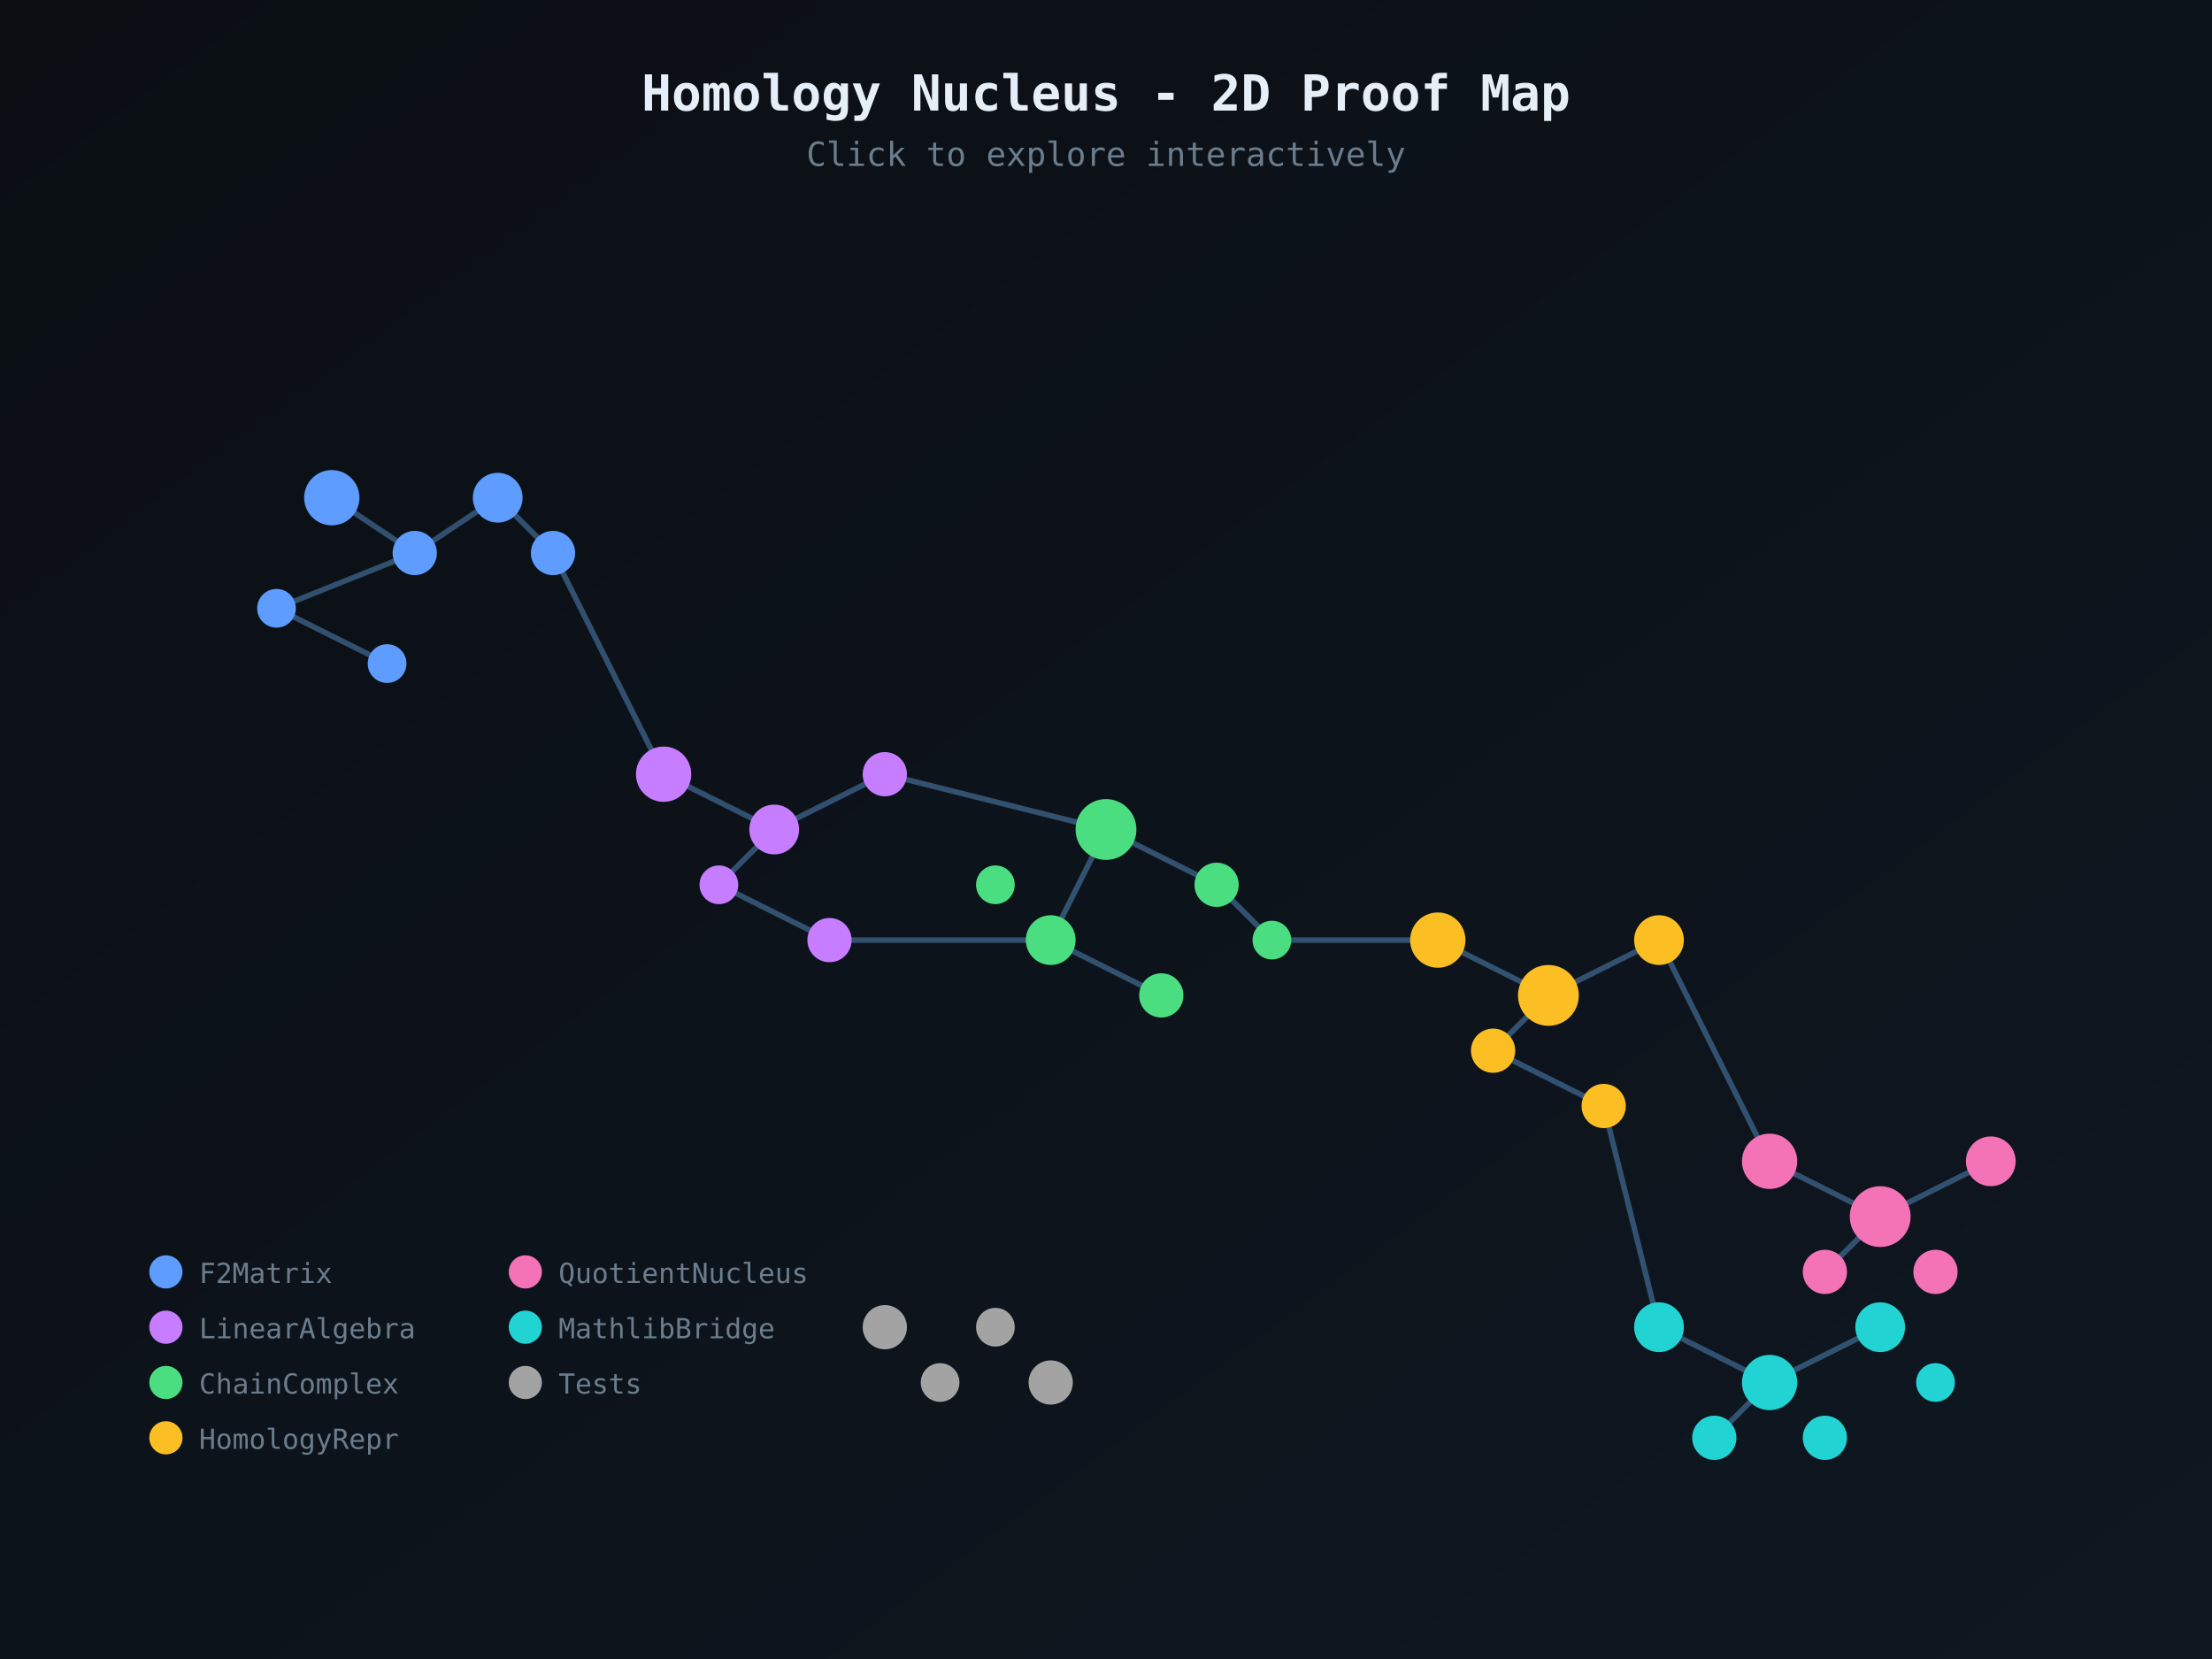
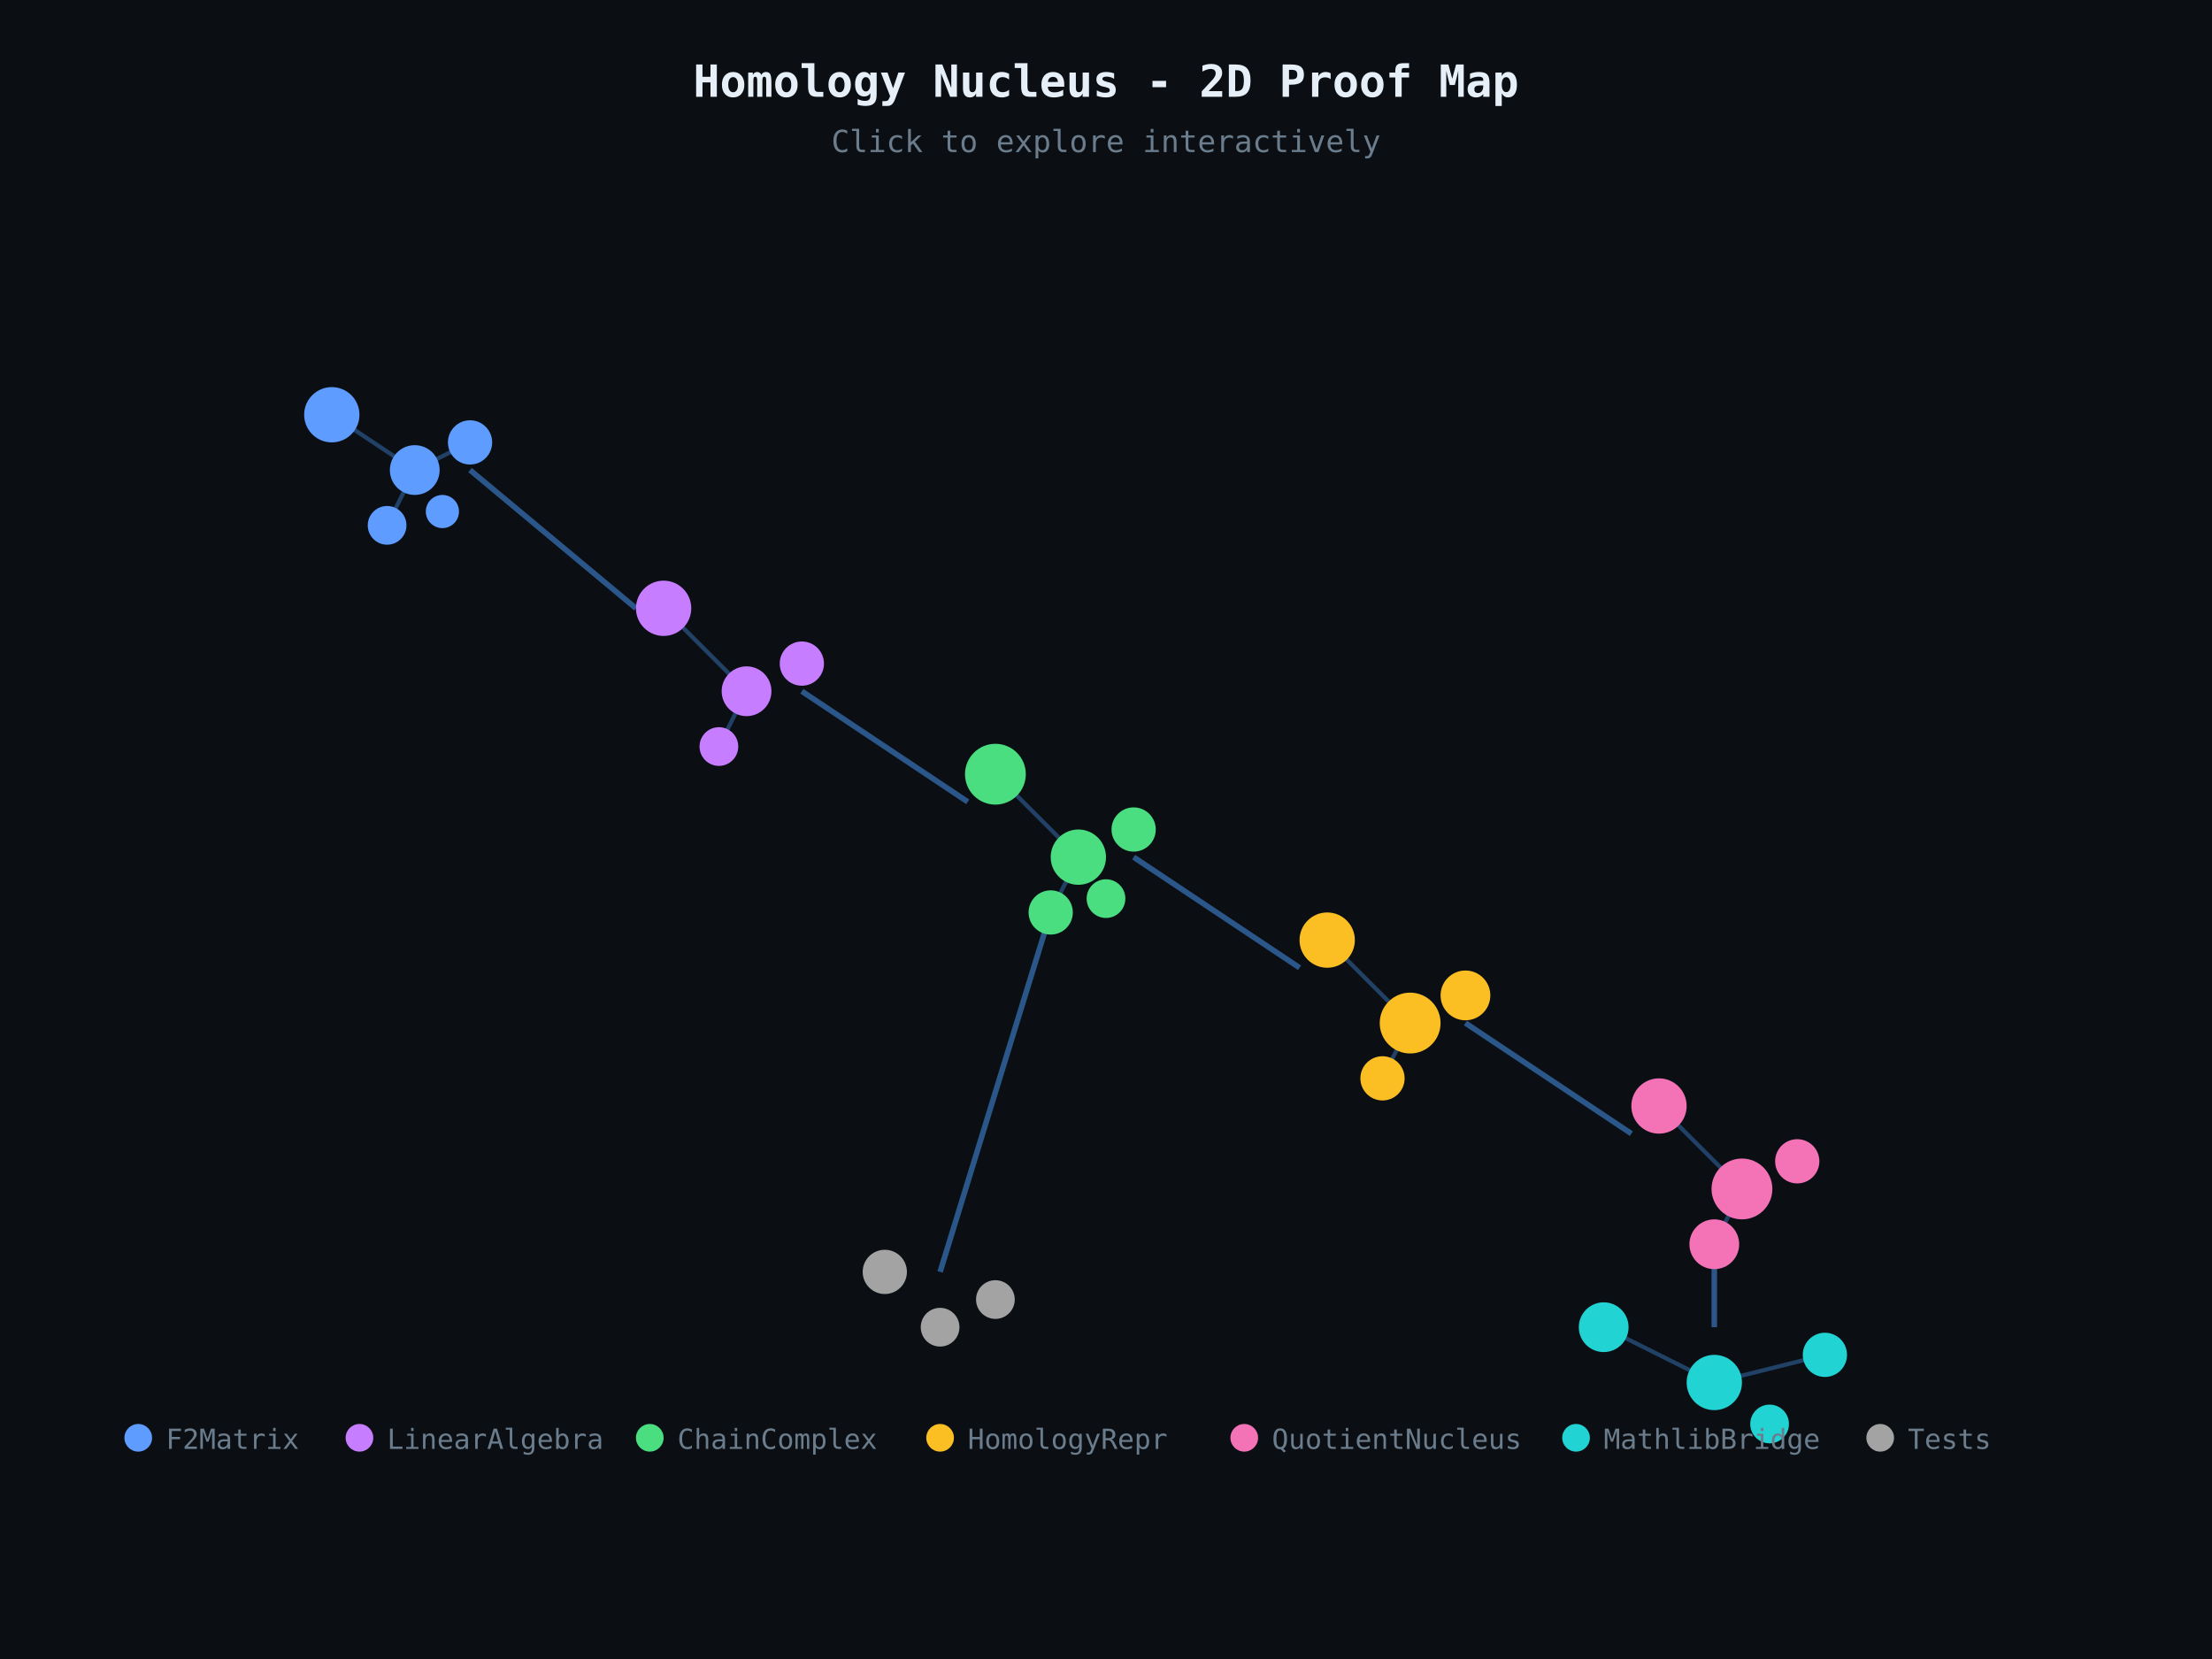
<svg xmlns="http://www.w3.org/2000/svg" viewBox="0 0 800 600">
-   <defs>
-     <linearGradient id="bg" x1="0%" y1="0%" x2="100%" y2="100%">
-       <stop offset="0%" style="stop-color:#0b0f14" />
-       <stop offset="100%" style="stop-color:#0f1721" />
-     </linearGradient>
-   </defs>
-   <rect width="800" height="600" fill="url(#bg)" />
-   <text x="400" y="40" text-anchor="middle" fill="#e6eef7" font-family="monospace" font-size="18" font-weight="600">Homology Nucleus - 2D Proof Map</text>
-   <text x="400" y="60" text-anchor="middle" fill="#6b7d8c" font-family="monospace" font-size="12">Click to explore interactively</text>
-   <g stroke="#4a7aa8" stroke-width="2" fill="none" opacity="0.6">
-     <line x1="120" y1="180" x2="150" y2="200" />
-     <line x1="150" y1="200" x2="100" y2="220" />
-     <line x1="150" y1="200" x2="180" y2="180" />
-     <line x1="180" y1="180" x2="200" y2="200" />
-     <line x1="100" y1="220" x2="140" y2="240" />
-     <line x1="240" y1="280" x2="280" y2="300" />
-     <line x1="280" y1="300" x2="320" y2="280" />
-     <line x1="280" y1="300" x2="260" y2="320" />
-     <line x1="260" y1="320" x2="300" y2="340" />
-     <line x1="400" y1="300" x2="380" y2="340" />
-     <line x1="400" y1="300" x2="440" y2="320" />
-     <line x1="380" y1="340" x2="420" y2="360" />
-     <line x1="440" y1="320" x2="460" y2="340" />
-     <line x1="520" y1="340" x2="560" y2="360" />
-     <line x1="560" y1="360" x2="600" y2="340" />
-     <line x1="560" y1="360" x2="540" y2="380" />
-     <line x1="540" y1="380" x2="580" y2="400" />
-     <line x1="640" y1="420" x2="680" y2="440" />
-     <line x1="680" y1="440" x2="720" y2="420" />
-     <line x1="680" y1="440" x2="660" y2="460" />
-     <line x1="600" y1="480" x2="640" y2="500" />
-     <line x1="640" y1="500" x2="680" y2="480" />
-     <line x1="640" y1="500" x2="620" y2="520" />
-     <line x1="200" y1="200" x2="240" y2="280" />
-     <line x1="320" y1="280" x2="400" y2="300" />
-     <line x1="460" y1="340" x2="520" y2="340" />
-     <line x1="600" y1="340" x2="640" y2="420" />
-     <line x1="580" y1="400" x2="600" y2="480" />
-     <line x1="300" y1="340" x2="380" y2="340" />
+   <rect width="800" height="600" fill="#0b0f14" />
+   <text x="400" y="35" text-anchor="middle" fill="#e6eef7" font-family="monospace" font-size="16" font-weight="600">Homology Nucleus - 2D Proof Map</text>
+   <text x="400" y="55" text-anchor="middle" fill="#6b7d8c" font-family="monospace" font-size="11">Click to explore interactively</text>
+   <g stroke="#4a9eff" stroke-width="2" fill="none" opacity="0.5">
+     <line x1="170" y1="170" x2="230" y2="220" />
+     <line x1="290" y1="250" x2="350" y2="290" />
+     <line x1="410" y1="310" x2="470" y2="350" />
+     <line x1="530" y1="370" x2="590" y2="410" />
+     <line x1="620" y1="450" x2="620" y2="480" />
+     <line x1="380" y1="330" x2="340" y2="460" />
+   </g>
+   <g stroke="#4a9eff" stroke-width="1.5" fill="none" opacity="0.35">
+     <line x1="120" y1="150" x2="150" y2="170" />
+     <line x1="150" y1="170" x2="140" y2="190" />
+     <line x1="150" y1="170" x2="170" y2="160" />
+     <line x1="240" y1="220" x2="270" y2="250" />
+     <line x1="270" y1="250" x2="260" y2="270" />
+     <line x1="360" y1="280" x2="390" y2="310" />
+     <line x1="390" y1="310" x2="380" y2="330" />
+     <line x1="480" y1="340" x2="510" y2="370" />
+     <line x1="510" y1="370" x2="500" y2="390" />
+     <line x1="600" y1="400" x2="630" y2="430" />
+     <line x1="630" y1="430" x2="620" y2="450" />
+     <line x1="580" y1="480" x2="620" y2="500" />
+     <line x1="620" y1="500" x2="660" y2="490" />
  </g>
  <g fill="#5e9cff">
-     <circle cx="120" cy="180" r="10" />
-     <circle cx="150" cy="200" r="8" />
-     <circle cx="100" cy="220" r="7" />
-     <circle cx="180" cy="180" r="9" />
-     <circle cx="200" cy="200" r="8" />
-     <circle cx="140" cy="240" r="7" />
+     <circle cx="120" cy="150" r="10" />
+     <circle cx="150" cy="170" r="9" />
+     <circle cx="140" cy="190" r="7" />
+     <circle cx="170" cy="160" r="8" />
+     <circle cx="160" cy="185" r="6" />
  </g>
  <g fill="#c77dff">
-     <circle cx="240" cy="280" r="10" />
-     <circle cx="280" cy="300" r="9" />
-     <circle cx="320" cy="280" r="8" />
-     <circle cx="260" cy="320" r="7" />
-     <circle cx="300" cy="340" r="8" />
+     <circle cx="240" cy="220" r="10" />
+     <circle cx="270" cy="250" r="9" />
+     <circle cx="260" cy="270" r="7" />
+     <circle cx="290" cy="240" r="8" />
  </g>
  <g fill="#4ade80">
-     <circle cx="400" cy="300" r="11" />
-     <circle cx="380" cy="340" r="9" />
-     <circle cx="440" cy="320" r="8" />
-     <circle cx="420" cy="360" r="8" />
-     <circle cx="360" cy="320" r="7" />
-     <circle cx="460" cy="340" r="7" />
+     <circle cx="360" cy="280" r="11" />
+     <circle cx="390" cy="310" r="10" />
+     <circle cx="380" cy="330" r="8" />
+     <circle cx="410" cy="300" r="8" />
+     <circle cx="400" cy="325" r="7" />
  </g>
  <g fill="#fbbf24">
-     <circle cx="520" cy="340" r="10" />
-     <circle cx="560" cy="360" r="11" />
-     <circle cx="600" cy="340" r="9" />
-     <circle cx="540" cy="380" r="8" />
-     <circle cx="580" cy="400" r="8" />
+     <circle cx="480" cy="340" r="10" />
+     <circle cx="510" cy="370" r="11" />
+     <circle cx="500" cy="390" r="8" />
+     <circle cx="530" cy="360" r="9" />
  </g>
  <g fill="#f472b6">
-     <circle cx="640" cy="420" r="10" />
-     <circle cx="680" cy="440" r="11" />
-     <circle cx="720" cy="420" r="9" />
-     <circle cx="660" cy="460" r="8" />
-     <circle cx="700" cy="460" r="8" />
+     <circle cx="600" cy="400" r="10" />
+     <circle cx="630" cy="430" r="11" />
+     <circle cx="620" cy="450" r="9" />
+     <circle cx="650" cy="420" r="8" />
  </g>
  <g fill="#22d3d3">
-     <circle cx="600" cy="480" r="9" />
-     <circle cx="640" cy="500" r="10" />
-     <circle cx="680" cy="480" r="9" />
-     <circle cx="620" cy="520" r="8" />
-     <circle cx="660" cy="520" r="8" />
-     <circle cx="700" cy="500" r="7" />
+     <circle cx="580" cy="480" r="9" />
+     <circle cx="620" cy="500" r="10" />
+     <circle cx="660" cy="490" r="8" />
+     <circle cx="640" cy="515" r="7" />
  </g>
  <g fill="#a3a3a3">
-     <circle cx="320" cy="480" r="8" />
-     <circle cx="340" cy="500" r="7" />
-     <circle cx="360" cy="480" r="7" />
-     <circle cx="380" cy="500" r="8" />
+     <circle cx="320" cy="460" r="8" />
+     <circle cx="340" cy="480" r="7" />
+     <circle cx="360" cy="470" r="7" />
  </g>
-   <g transform="translate(60, 460)">
-     <circle cx="0" cy="0" r="6" fill="#5e9cff" />
-     <text x="12" y="4" fill="#6b7d8c" font-family="monospace" font-size="10">F2Matrix</text>
-     <circle cx="0" cy="20" r="6" fill="#c77dff" />
-     <text x="12" y="24" fill="#6b7d8c" font-family="monospace" font-size="10">LinearAlgebra</text>
-     <circle cx="0" cy="40" r="6" fill="#4ade80" />
-     <text x="12" y="44" fill="#6b7d8c" font-family="monospace" font-size="10">ChainComplex</text>
-     <circle cx="0" cy="60" r="6" fill="#fbbf24" />
-     <text x="12" y="64" fill="#6b7d8c" font-family="monospace" font-size="10">HomologyRepr</text>
-     <circle cx="130" cy="0" r="6" fill="#f472b6" />
-     <text x="142" y="4" fill="#6b7d8c" font-family="monospace" font-size="10">QuotientNucleus</text>
-     <circle cx="130" cy="20" r="6" fill="#22d3d3" />
-     <text x="142" y="24" fill="#6b7d8c" font-family="monospace" font-size="10">MathlibBridge</text>
-     <circle cx="130" cy="40" r="6" fill="#a3a3a3" />
-     <text x="142" y="44" fill="#6b7d8c" font-family="monospace" font-size="10">Tests</text>
+   <g transform="translate(50, 520)" font-family="monospace" font-size="10">
+     <circle cx="0" cy="0" r="5" fill="#5e9cff" />
+     <text x="10" y="4" fill="#6b7d8c">F2Matrix</text>
+     <circle cx="80" cy="0" r="5" fill="#c77dff" />
+     <text x="90" y="4" fill="#6b7d8c">LinearAlgebra</text>
+     <circle cx="185" cy="0" r="5" fill="#4ade80" />
+     <text x="195" y="4" fill="#6b7d8c">ChainComplex</text>
+     <circle cx="290" cy="0" r="5" fill="#fbbf24" />
+     <text x="300" y="4" fill="#6b7d8c">HomologyRepr</text>
+     <circle cx="400" cy="0" r="5" fill="#f472b6" />
+     <text x="410" y="4" fill="#6b7d8c">QuotientNucleus</text>
+     <circle cx="520" cy="0" r="5" fill="#22d3d3" />
+     <text x="530" y="4" fill="#6b7d8c">MathlibBridge</text>
+     <circle cx="630" cy="0" r="5" fill="#a3a3a3" />
+     <text x="640" y="4" fill="#6b7d8c">Tests</text>
  </g>
</svg>
